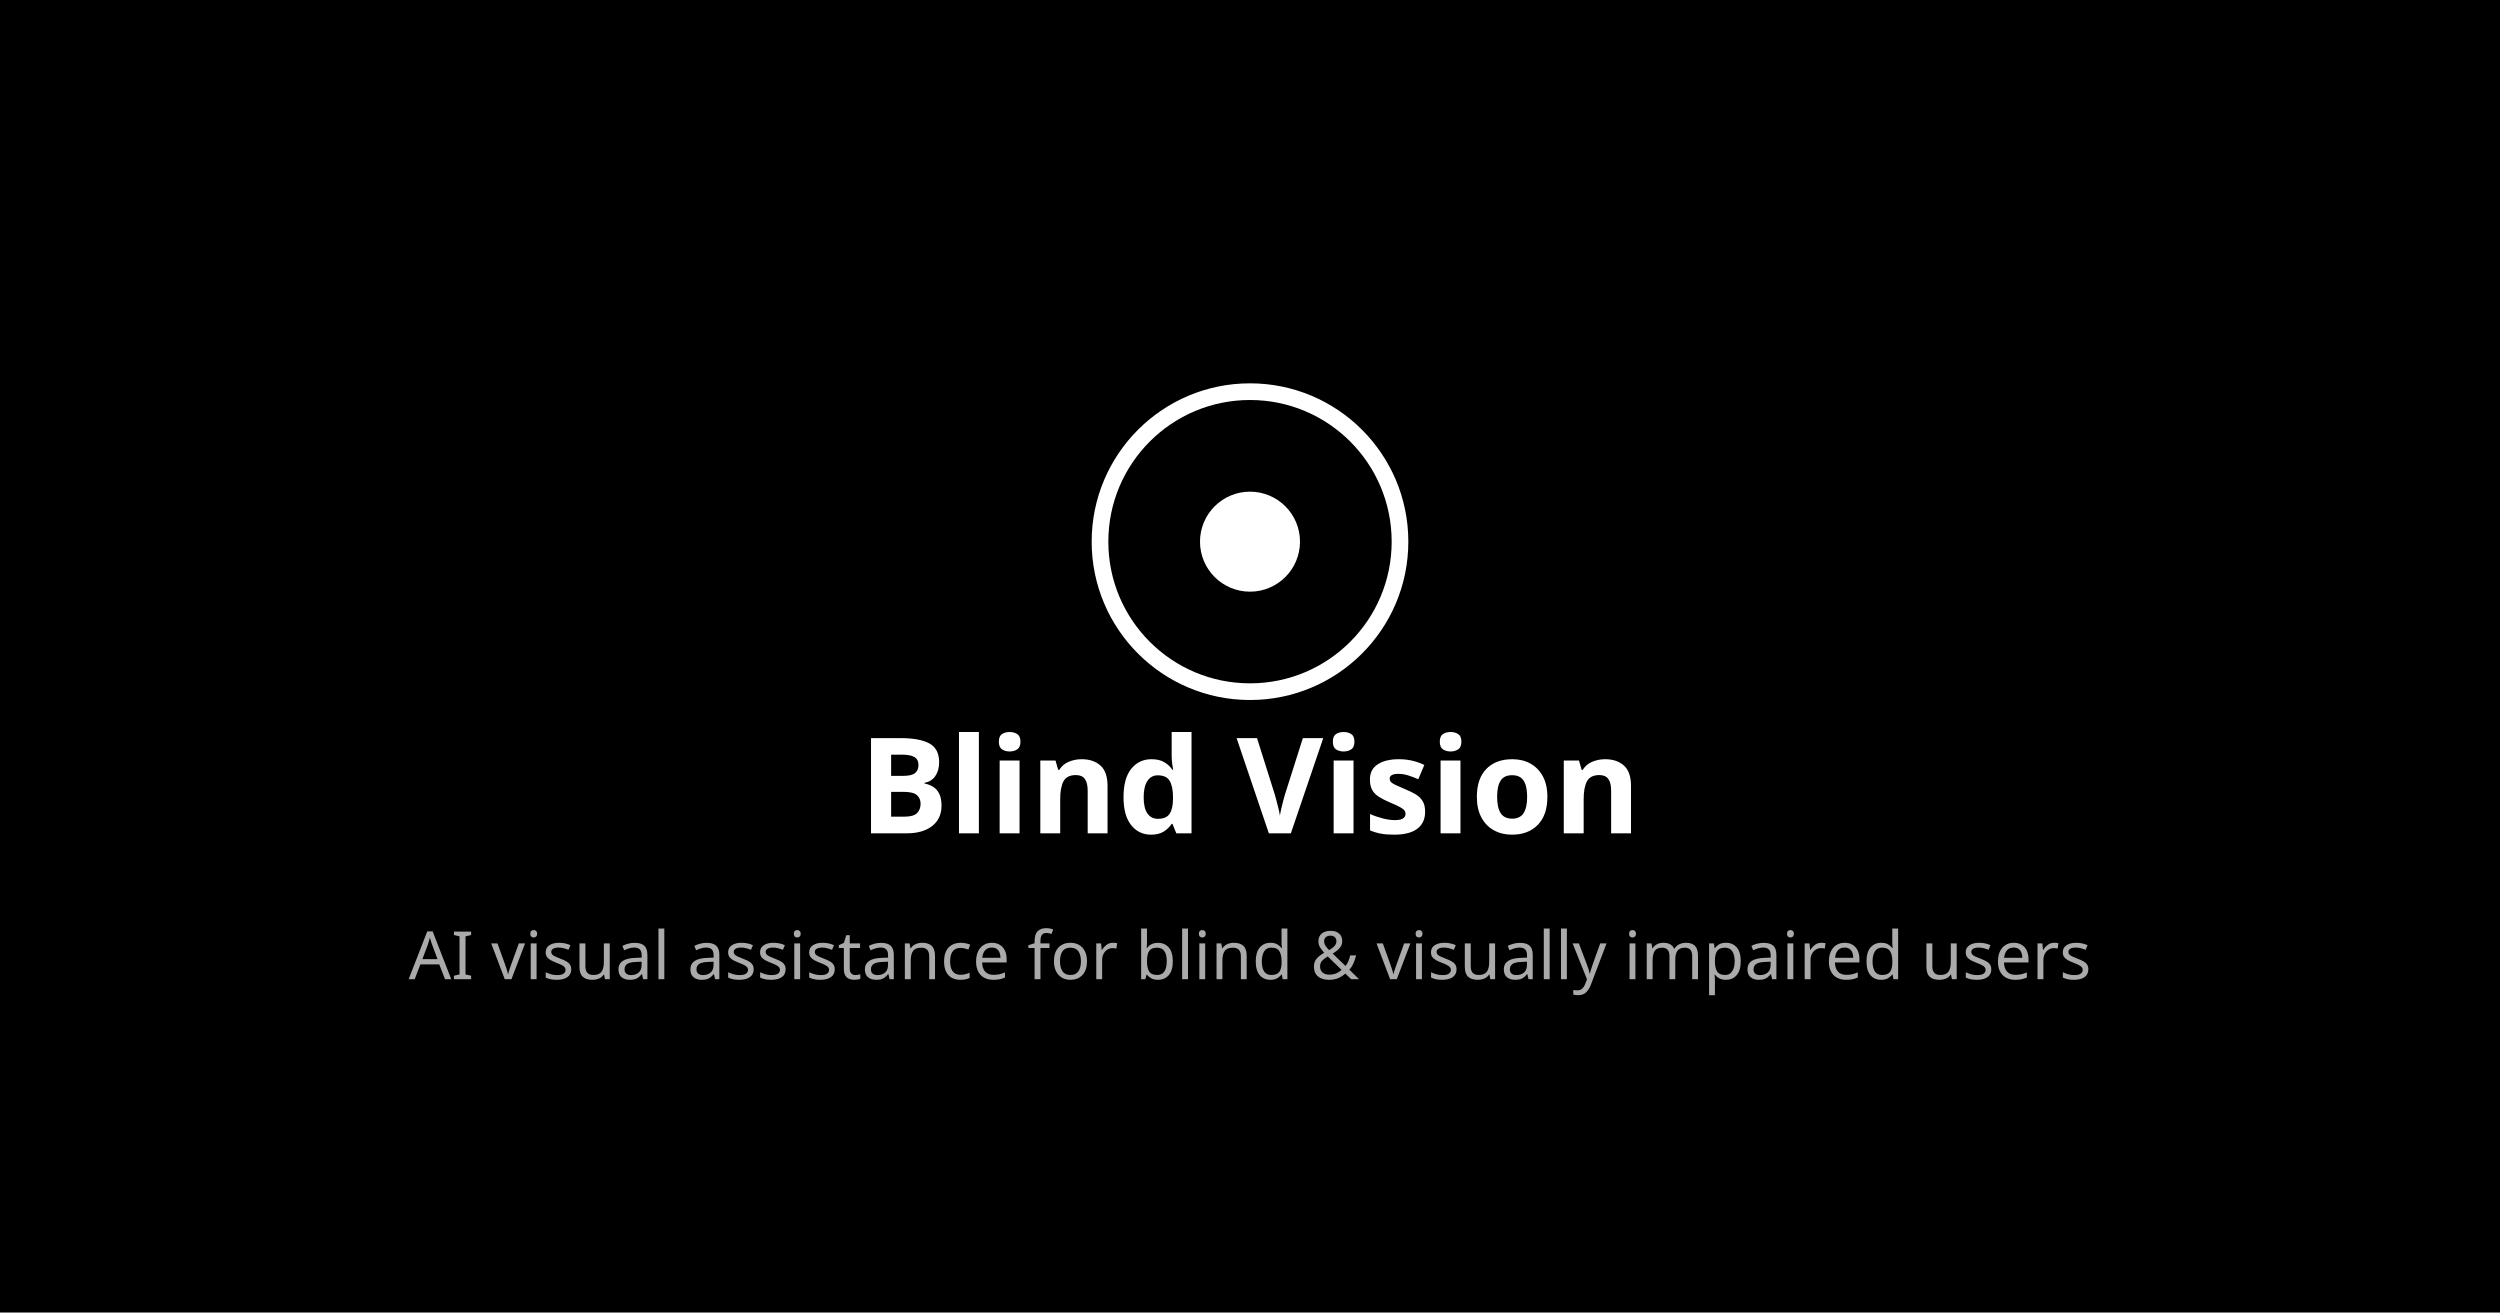
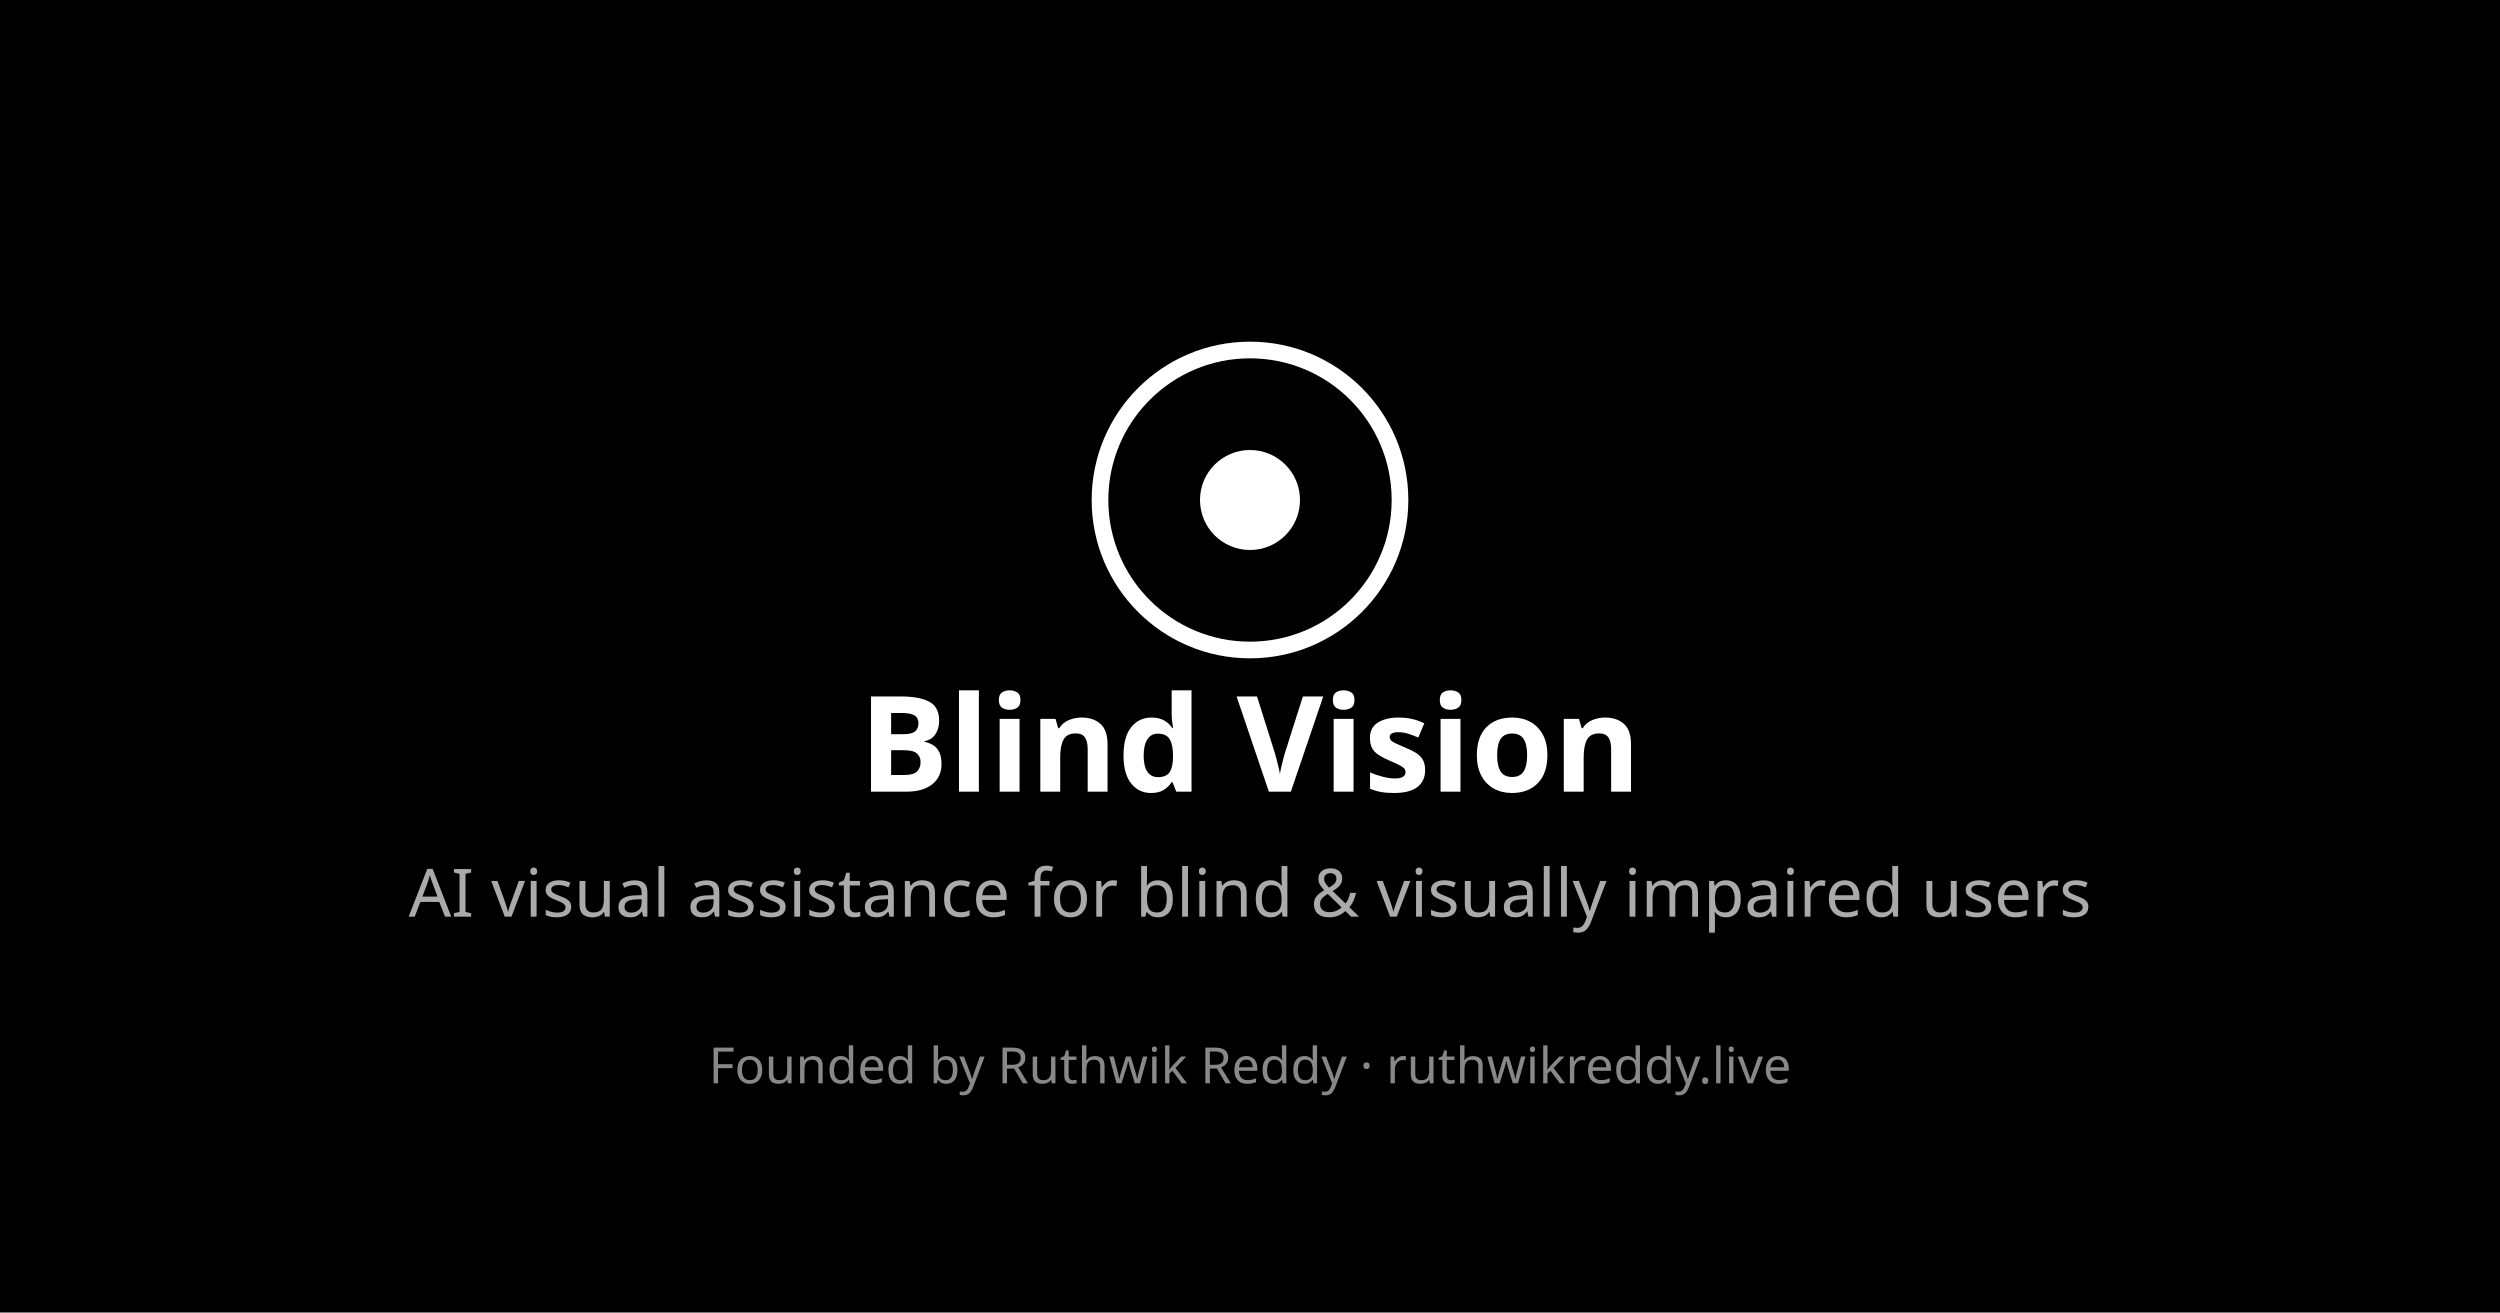
- <svg xmlns="http://www.w3.org/2000/svg" width="1200" height="630" viewBox="0 0 1200 630" role="img" aria-label="Blind Vision - AI visual assistance">
+ <svg xmlns="http://www.w3.org/2000/svg" width="1200" height="630" viewBox="0 0 1200 630" role="img" aria-label="Blind Vision - Founded by Ruthwik Reddy">
  <rect width="1200" height="630" fill="#000000" />
-   <circle cx="600" cy="260" r="72" fill="none" stroke="#ffffff" stroke-width="8" />
-   <circle cx="600" cy="260" r="24" fill="#ffffff" />
-   <text x="600" y="400" text-anchor="middle" fill="#ffffff" font-family="system-ui,sans-serif" font-size="64" font-weight="700">Blind Vision</text>
-   <text x="600" y="470" text-anchor="middle" fill="#aaaaaa" font-family="system-ui,sans-serif" font-size="32">AI visual assistance for blind &amp; visually impaired users</text>
+   <circle cx="600" cy="240" r="72" fill="none" stroke="#ffffff" stroke-width="8" />
+   <circle cx="600" cy="240" r="24" fill="#ffffff" />
+   <text x="600" y="380" text-anchor="middle" fill="#ffffff" font-family="system-ui,sans-serif" font-size="64" font-weight="700">Blind Vision</text>
+   <text x="600" y="440" text-anchor="middle" fill="#aaaaaa" font-family="system-ui,sans-serif" font-size="32">AI visual assistance for blind &amp; visually impaired users</text>
+   <text x="600" y="520" text-anchor="middle" fill="#888888" font-family="system-ui,sans-serif" font-size="24">Founded by Ruthwik Reddy · ruthwikreddy.live</text>
</svg>
